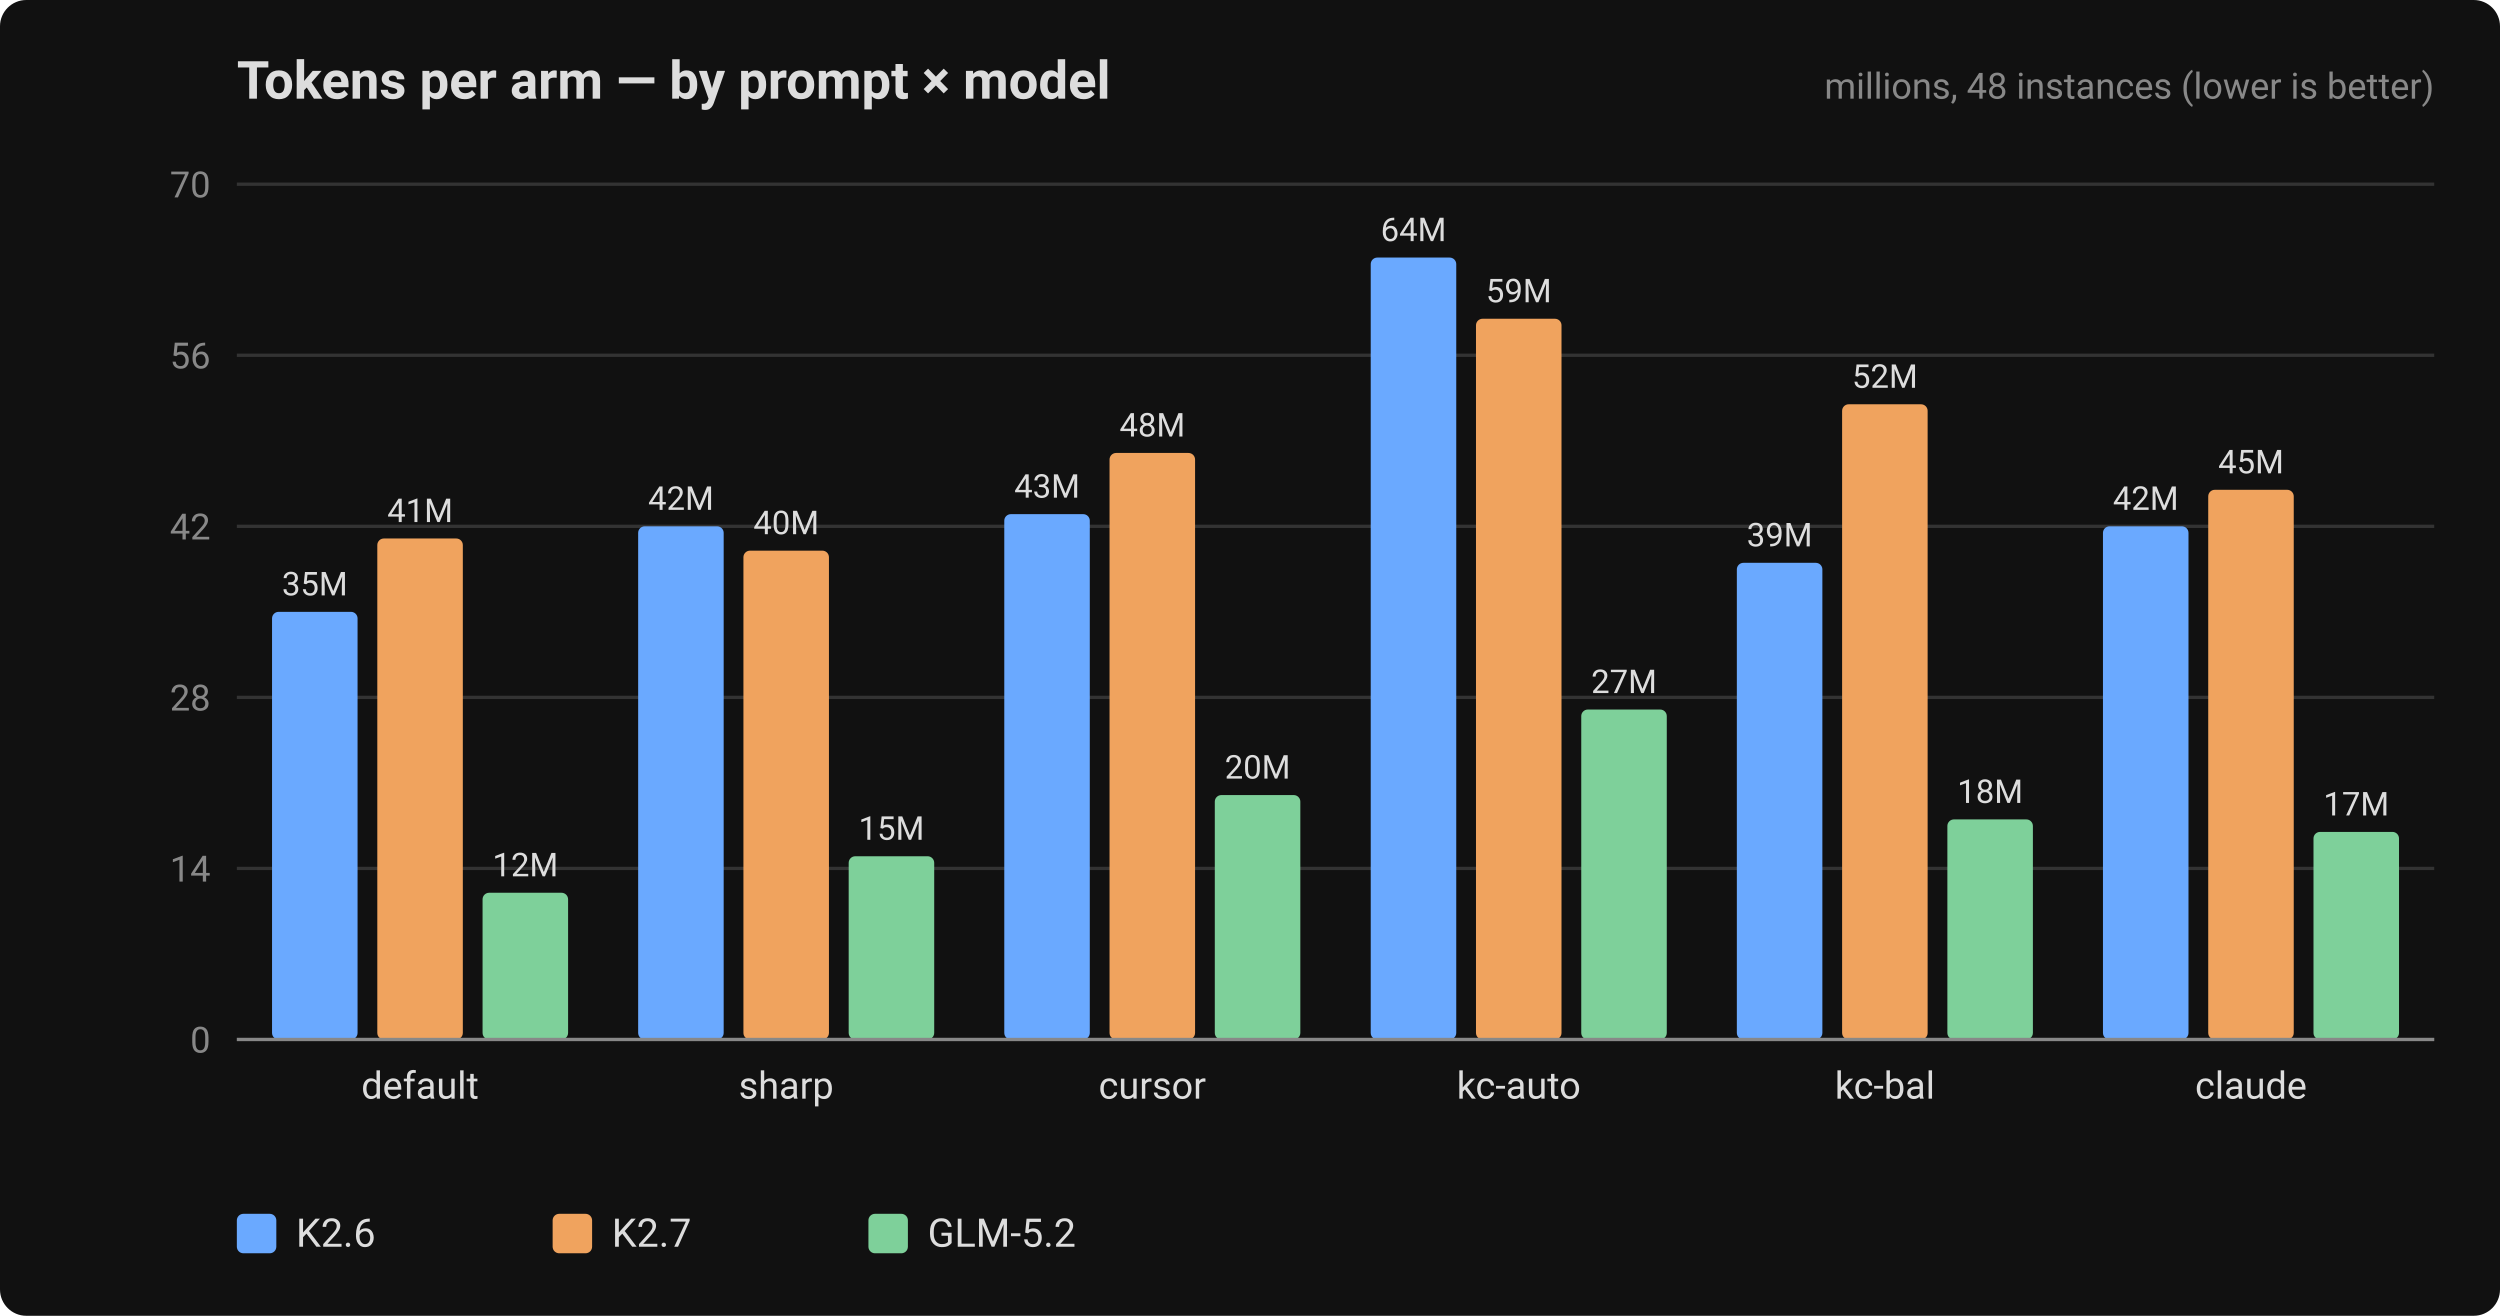
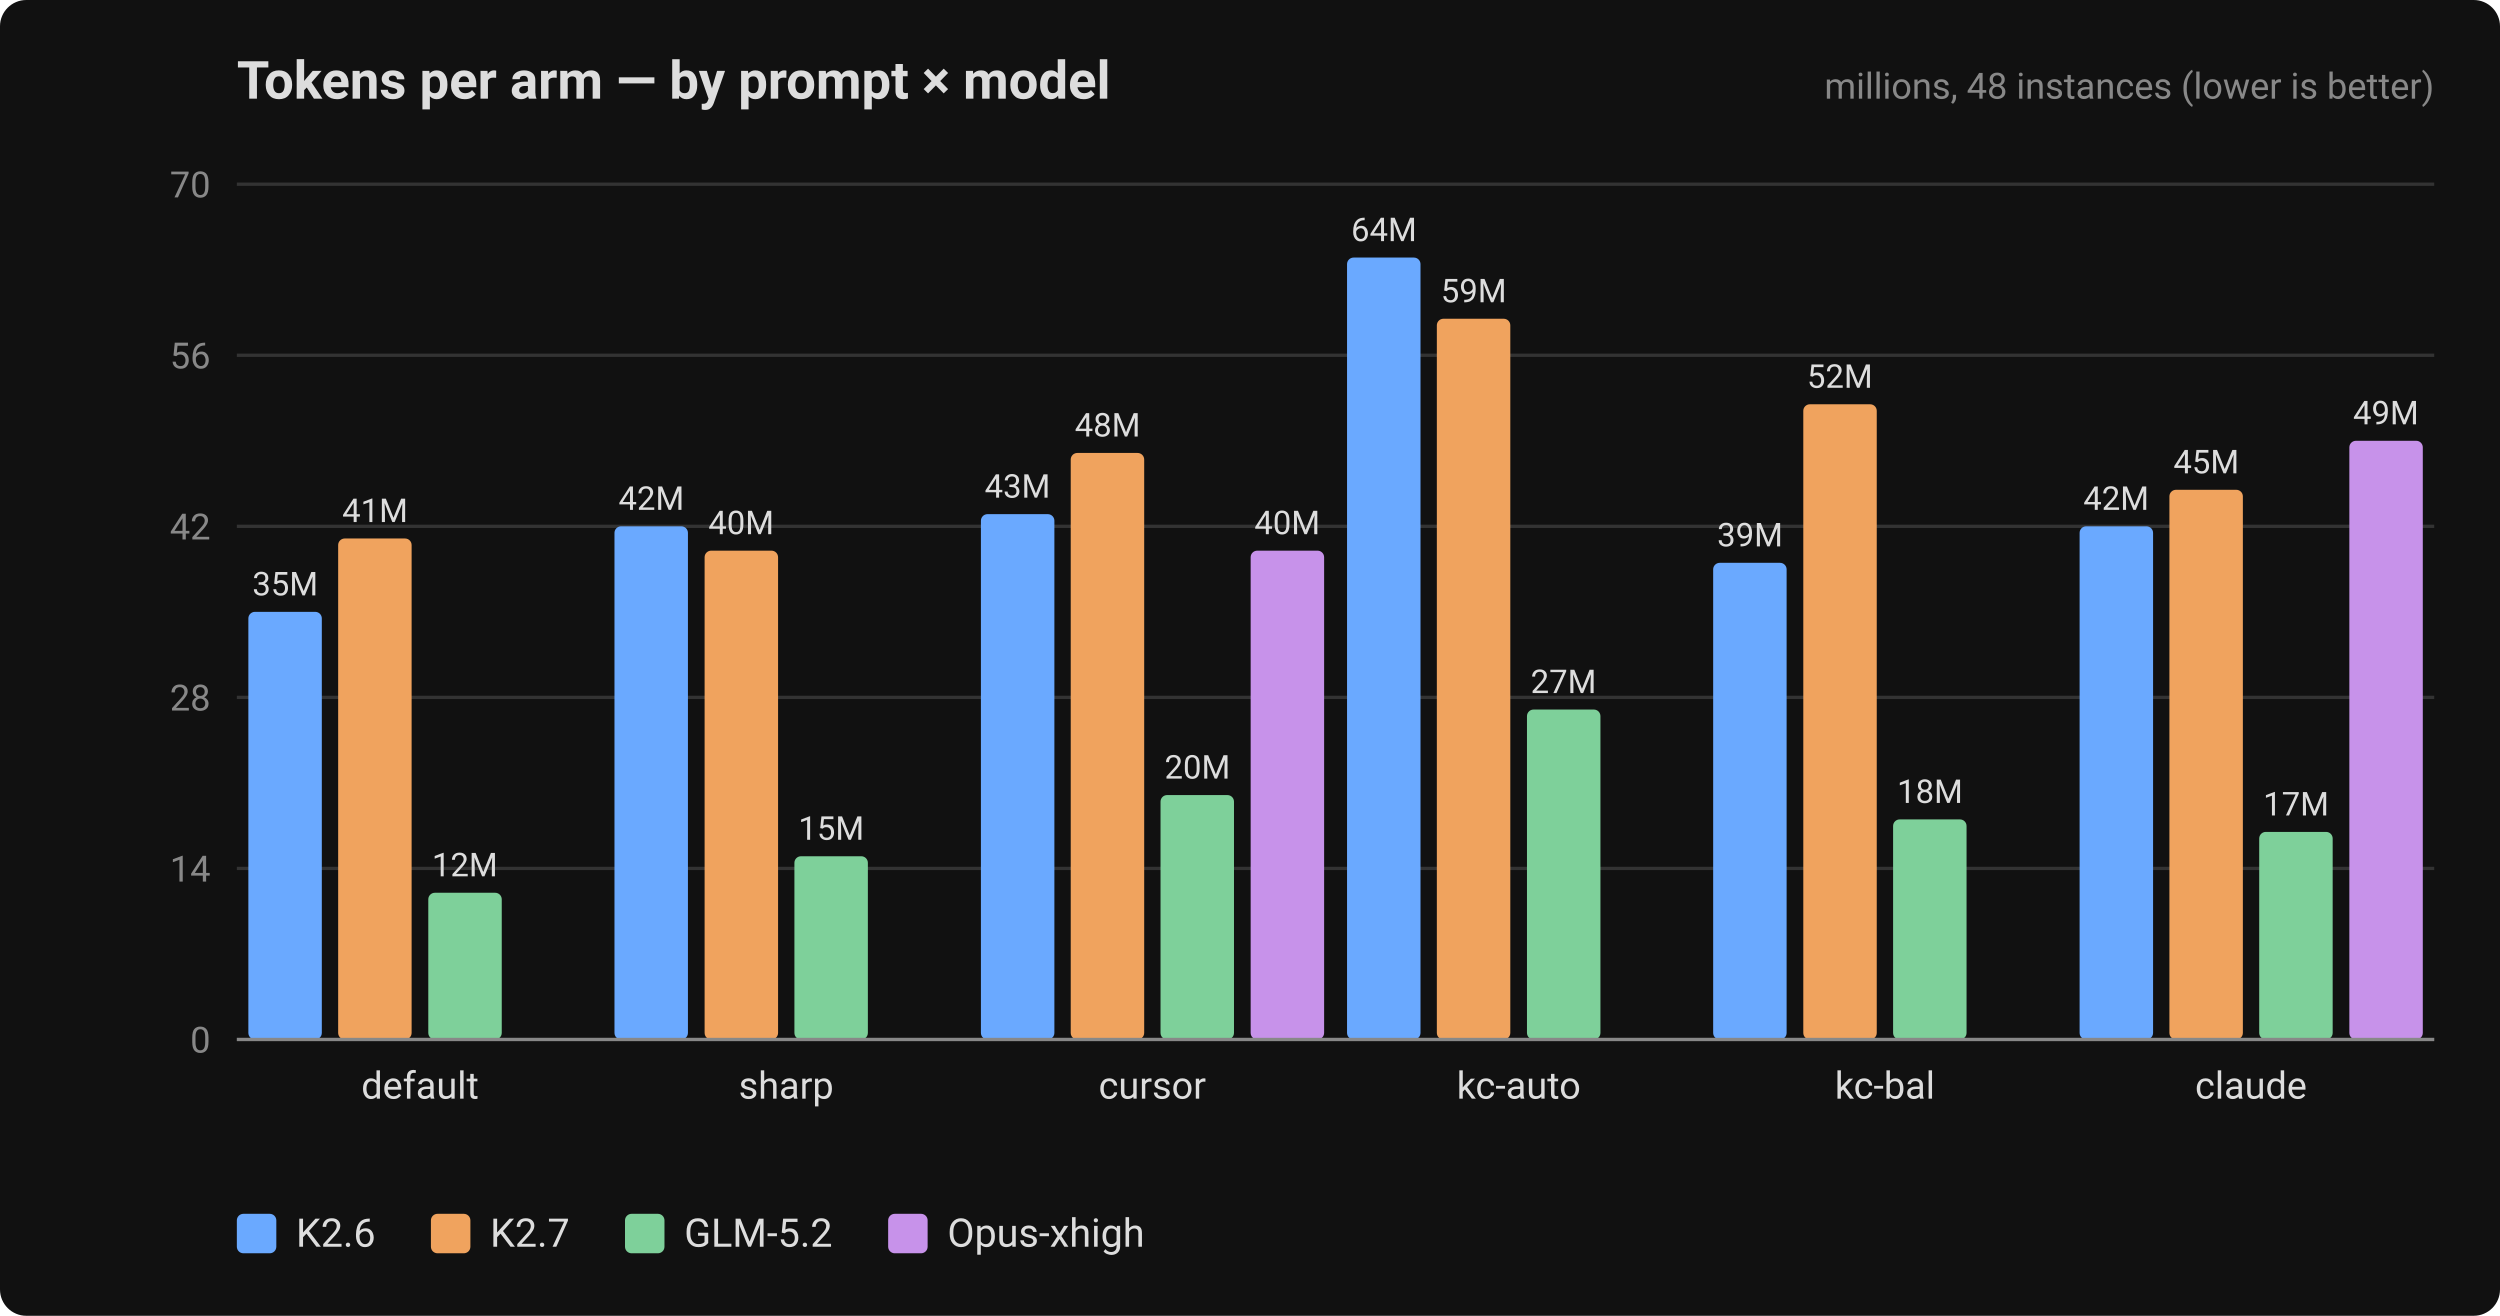
<svg xmlns="http://www.w3.org/2000/svg" width="760" height="400" viewBox="0 0 760 400" font-family="-apple-system,Segoe UI,Roboto,sans-serif">
  <rect width="760" height="400" fill="#111" rx="8" />
  <text x="72" y="30" fill="#ddd" font-size="16" font-weight="600">Tokens per arm — by prompt × model</text>
  <text x="740" y="30" fill="#888" font-size="11" text-anchor="end">millions, 48 instances (lower is better)</text>
  <line x1="72" y1="316.0" x2="740" y2="316.0" stroke="#333" stroke-width="1" />
  <text x="64" y="320.0" fill="#888" font-size="11" text-anchor="end">0</text>
  <line x1="72" y1="264.0" x2="740" y2="264.0" stroke="#333" stroke-width="1" />
  <text x="64" y="268.0" fill="#888" font-size="11" text-anchor="end">14</text>
  <line x1="72" y1="212.0" x2="740" y2="212.0" stroke="#333" stroke-width="1" />
  <text x="64" y="216.0" fill="#888" font-size="11" text-anchor="end">28</text>
  <line x1="72" y1="160.0" x2="740" y2="160.0" stroke="#333" stroke-width="1" />
  <text x="64" y="164.0" fill="#888" font-size="11" text-anchor="end">42</text>
  <line x1="72" y1="108.0" x2="740" y2="108.0" stroke="#333" stroke-width="1" />
  <text x="64" y="112.0" fill="#888" font-size="11" text-anchor="end">56</text>
  <line x1="72" y1="56.0" x2="740" y2="56.0" stroke="#333" stroke-width="1" />
  <text x="64" y="60.0" fill="#888" font-size="11" text-anchor="end">70</text>
-   <rect x="82.7" y="186.0" width="26" height="130.0" fill="#6aa9ff" rx="2" />
-   <text x="95.7" y="181.0" fill="#ddd" font-size="10" text-anchor="middle">35M</text>
-   <rect x="114.7" y="163.7" width="26" height="152.3" fill="#f0a35e" rx="2" />
-   <text x="127.7" y="158.7" fill="#ddd" font-size="10" text-anchor="middle">41M</text>
-   <rect x="146.7" y="271.4" width="26" height="44.6" fill="#7ed09a" rx="2" />
-   <text x="159.7" y="266.4" fill="#ddd" font-size="10" text-anchor="middle">12M</text>
+   <rect x="75.5" y="186.0" width="22.333" height="130.0" fill="#6aa9ff" rx="2" />
+   <text x="86.7" y="181.0" fill="#ddd" font-size="10" text-anchor="middle">35M</text>
+   <rect x="102.8" y="163.7" width="22.333" height="152.3" fill="#f0a35e" rx="2" />
+   <text x="114.0" y="158.7" fill="#ddd" font-size="10" text-anchor="middle">41M</text>
+   <rect x="130.2" y="271.4" width="22.333" height="44.6" fill="#7ed09a" rx="2" />
+   <text x="141.3" y="266.4" fill="#ddd" font-size="10" text-anchor="middle">12M</text>
  <text x="127.7" y="334" fill="#ddd" font-size="11.5" text-anchor="middle">default</text>
-   <rect x="194.0" y="160.0" width="26" height="156.0" fill="#6aa9ff" rx="2" />
-   <text x="207.0" y="155.0" fill="#ddd" font-size="10" text-anchor="middle">42M</text>
-   <rect x="226.0" y="167.4" width="26" height="148.6" fill="#f0a35e" rx="2" />
-   <text x="239.0" y="162.4" fill="#ddd" font-size="10" text-anchor="middle">40M</text>
-   <rect x="258.0" y="260.3" width="26" height="55.7" fill="#7ed09a" rx="2" />
-   <text x="271.0" y="255.3" fill="#ddd" font-size="10" text-anchor="middle">15M</text>
+   <rect x="186.8" y="160.0" width="22.333" height="156.0" fill="#6aa9ff" rx="2" />
+   <text x="198.0" y="155.0" fill="#ddd" font-size="10" text-anchor="middle">42M</text>
+   <rect x="214.2" y="167.4" width="22.333" height="148.6" fill="#f0a35e" rx="2" />
+   <text x="225.3" y="162.4" fill="#ddd" font-size="10" text-anchor="middle">40M</text>
+   <rect x="241.5" y="260.3" width="22.333" height="55.7" fill="#7ed09a" rx="2" />
+   <text x="252.7" y="255.3" fill="#ddd" font-size="10" text-anchor="middle">15M</text>
  <text x="239.0" y="334" fill="#ddd" font-size="11.5" text-anchor="middle">sharp</text>
-   <rect x="305.3" y="156.3" width="26" height="159.7" fill="#6aa9ff" rx="2" />
-   <text x="318.3" y="151.3" fill="#ddd" font-size="10" text-anchor="middle">43M</text>
-   <rect x="337.3" y="137.7" width="26" height="178.3" fill="#f0a35e" rx="2" />
-   <text x="350.3" y="132.7" fill="#ddd" font-size="10" text-anchor="middle">48M</text>
-   <rect x="369.3" y="241.7" width="26" height="74.3" fill="#7ed09a" rx="2" />
-   <text x="382.3" y="236.7" fill="#ddd" font-size="10" text-anchor="middle">20M</text>
+   <rect x="298.2" y="156.3" width="22.333" height="159.7" fill="#6aa9ff" rx="2" />
+   <text x="309.3" y="151.3" fill="#ddd" font-size="10" text-anchor="middle">43M</text>
+   <rect x="325.5" y="137.7" width="22.333" height="178.3" fill="#f0a35e" rx="2" />
+   <text x="336.7" y="132.7" fill="#ddd" font-size="10" text-anchor="middle">48M</text>
+   <rect x="352.8" y="241.7" width="22.333" height="74.3" fill="#7ed09a" rx="2" />
+   <text x="364.0" y="236.7" fill="#ddd" font-size="10" text-anchor="middle">20M</text>
+   <rect x="380.2" y="167.4" width="22.333" height="148.6" fill="#c792ea" rx="2" />
+   <text x="391.3" y="162.4" fill="#ddd" font-size="10" text-anchor="middle">40M</text>
  <text x="350.3" y="334" fill="#ddd" font-size="11.5" text-anchor="middle">cursor</text>
-   <rect x="416.7" y="78.3" width="26" height="237.7" fill="#6aa9ff" rx="2" />
-   <text x="429.7" y="73.3" fill="#ddd" font-size="10" text-anchor="middle">64M</text>
-   <rect x="448.7" y="96.9" width="26" height="219.1" fill="#f0a35e" rx="2" />
-   <text x="461.7" y="91.9" fill="#ddd" font-size="10" text-anchor="middle">59M</text>
-   <rect x="480.7" y="215.7" width="26" height="100.3" fill="#7ed09a" rx="2" />
-   <text x="493.7" y="210.7" fill="#ddd" font-size="10" text-anchor="middle">27M</text>
+   <rect x="409.5" y="78.3" width="22.333" height="237.7" fill="#6aa9ff" rx="2" />
+   <text x="420.7" y="73.3" fill="#ddd" font-size="10" text-anchor="middle">64M</text>
+   <rect x="436.8" y="96.9" width="22.333" height="219.1" fill="#f0a35e" rx="2" />
+   <text x="448.0" y="91.9" fill="#ddd" font-size="10" text-anchor="middle">59M</text>
+   <rect x="464.2" y="215.7" width="22.333" height="100.3" fill="#7ed09a" rx="2" />
+   <text x="475.3" y="210.7" fill="#ddd" font-size="10" text-anchor="middle">27M</text>
  <text x="461.7" y="334" fill="#ddd" font-size="11.5" text-anchor="middle">kc-auto</text>
-   <rect x="528.0" y="171.1" width="26" height="144.9" fill="#6aa9ff" rx="2" />
-   <text x="541.0" y="166.1" fill="#ddd" font-size="10" text-anchor="middle">39M</text>
-   <rect x="560.0" y="122.9" width="26" height="193.1" fill="#f0a35e" rx="2" />
-   <text x="573.0" y="117.9" fill="#ddd" font-size="10" text-anchor="middle">52M</text>
-   <rect x="592.0" y="249.1" width="26" height="66.9" fill="#7ed09a" rx="2" />
-   <text x="605.0" y="244.1" fill="#ddd" font-size="10" text-anchor="middle">18M</text>
+   <rect x="520.8" y="171.1" width="22.333" height="144.9" fill="#6aa9ff" rx="2" />
+   <text x="532.0" y="166.1" fill="#ddd" font-size="10" text-anchor="middle">39M</text>
+   <rect x="548.2" y="122.9" width="22.333" height="193.1" fill="#f0a35e" rx="2" />
+   <text x="559.3" y="117.9" fill="#ddd" font-size="10" text-anchor="middle">52M</text>
+   <rect x="575.5" y="249.1" width="22.333" height="66.9" fill="#7ed09a" rx="2" />
+   <text x="586.7" y="244.1" fill="#ddd" font-size="10" text-anchor="middle">18M</text>
  <text x="573.0" y="334" fill="#ddd" font-size="11.5" text-anchor="middle">kc-bal</text>
-   <rect x="639.3" y="160.0" width="26" height="156.0" fill="#6aa9ff" rx="2" />
-   <text x="652.3" y="155.0" fill="#ddd" font-size="10" text-anchor="middle">42M</text>
-   <rect x="671.3" y="148.9" width="26" height="167.1" fill="#f0a35e" rx="2" />
-   <text x="684.3" y="143.9" fill="#ddd" font-size="10" text-anchor="middle">45M</text>
-   <rect x="703.3" y="252.9" width="26" height="63.1" fill="#7ed09a" rx="2" />
-   <text x="716.3" y="247.9" fill="#ddd" font-size="10" text-anchor="middle">17M</text>
+   <rect x="632.2" y="160.0" width="22.333" height="156.0" fill="#6aa9ff" rx="2" />
+   <text x="643.3" y="155.0" fill="#ddd" font-size="10" text-anchor="middle">42M</text>
+   <rect x="659.5" y="148.9" width="22.333" height="167.1" fill="#f0a35e" rx="2" />
+   <text x="670.7" y="143.9" fill="#ddd" font-size="10" text-anchor="middle">45M</text>
+   <rect x="686.8" y="252.9" width="22.333" height="63.1" fill="#7ed09a" rx="2" />
+   <text x="698.0" y="247.9" fill="#ddd" font-size="10" text-anchor="middle">17M</text>
+   <rect x="714.2" y="134.0" width="22.333" height="182.0" fill="#c792ea" rx="2" />
+   <text x="725.3" y="129.0" fill="#ddd" font-size="10" text-anchor="middle">49M</text>
  <text x="684.3" y="334" fill="#ddd" font-size="11.5" text-anchor="middle">claude</text>
  <line x1="72" y1="316" x2="740" y2="316" stroke="#888" stroke-width="1" />
  <rect x="72" y="369" width="12" height="12" fill="#6aa9ff" rx="2" />
  <text x="90" y="379" fill="#ddd" font-size="12">K2.6</text>
-   <rect x="168" y="369" width="12" height="12" fill="#f0a35e" rx="2" />
-   <text x="186" y="379" fill="#ddd" font-size="12">K2.7</text>
-   <rect x="264" y="369" width="12" height="12" fill="#7ed09a" rx="2" />
-   <text x="282" y="379" fill="#ddd" font-size="12">GLM-5.2</text>
+   <rect x="131" y="369" width="12" height="12" fill="#f0a35e" rx="2" />
+   <text x="149" y="379" fill="#ddd" font-size="12">K2.7</text>
+   <rect x="190" y="369" width="12" height="12" fill="#7ed09a" rx="2" />
+   <text x="208" y="379" fill="#ddd" font-size="12">GLM-5.2</text>
+   <rect x="270" y="369" width="12" height="12" fill="#c792ea" rx="2" />
+   <text x="288" y="379" fill="#ddd" font-size="12">Opus-xhigh</text>
</svg>
